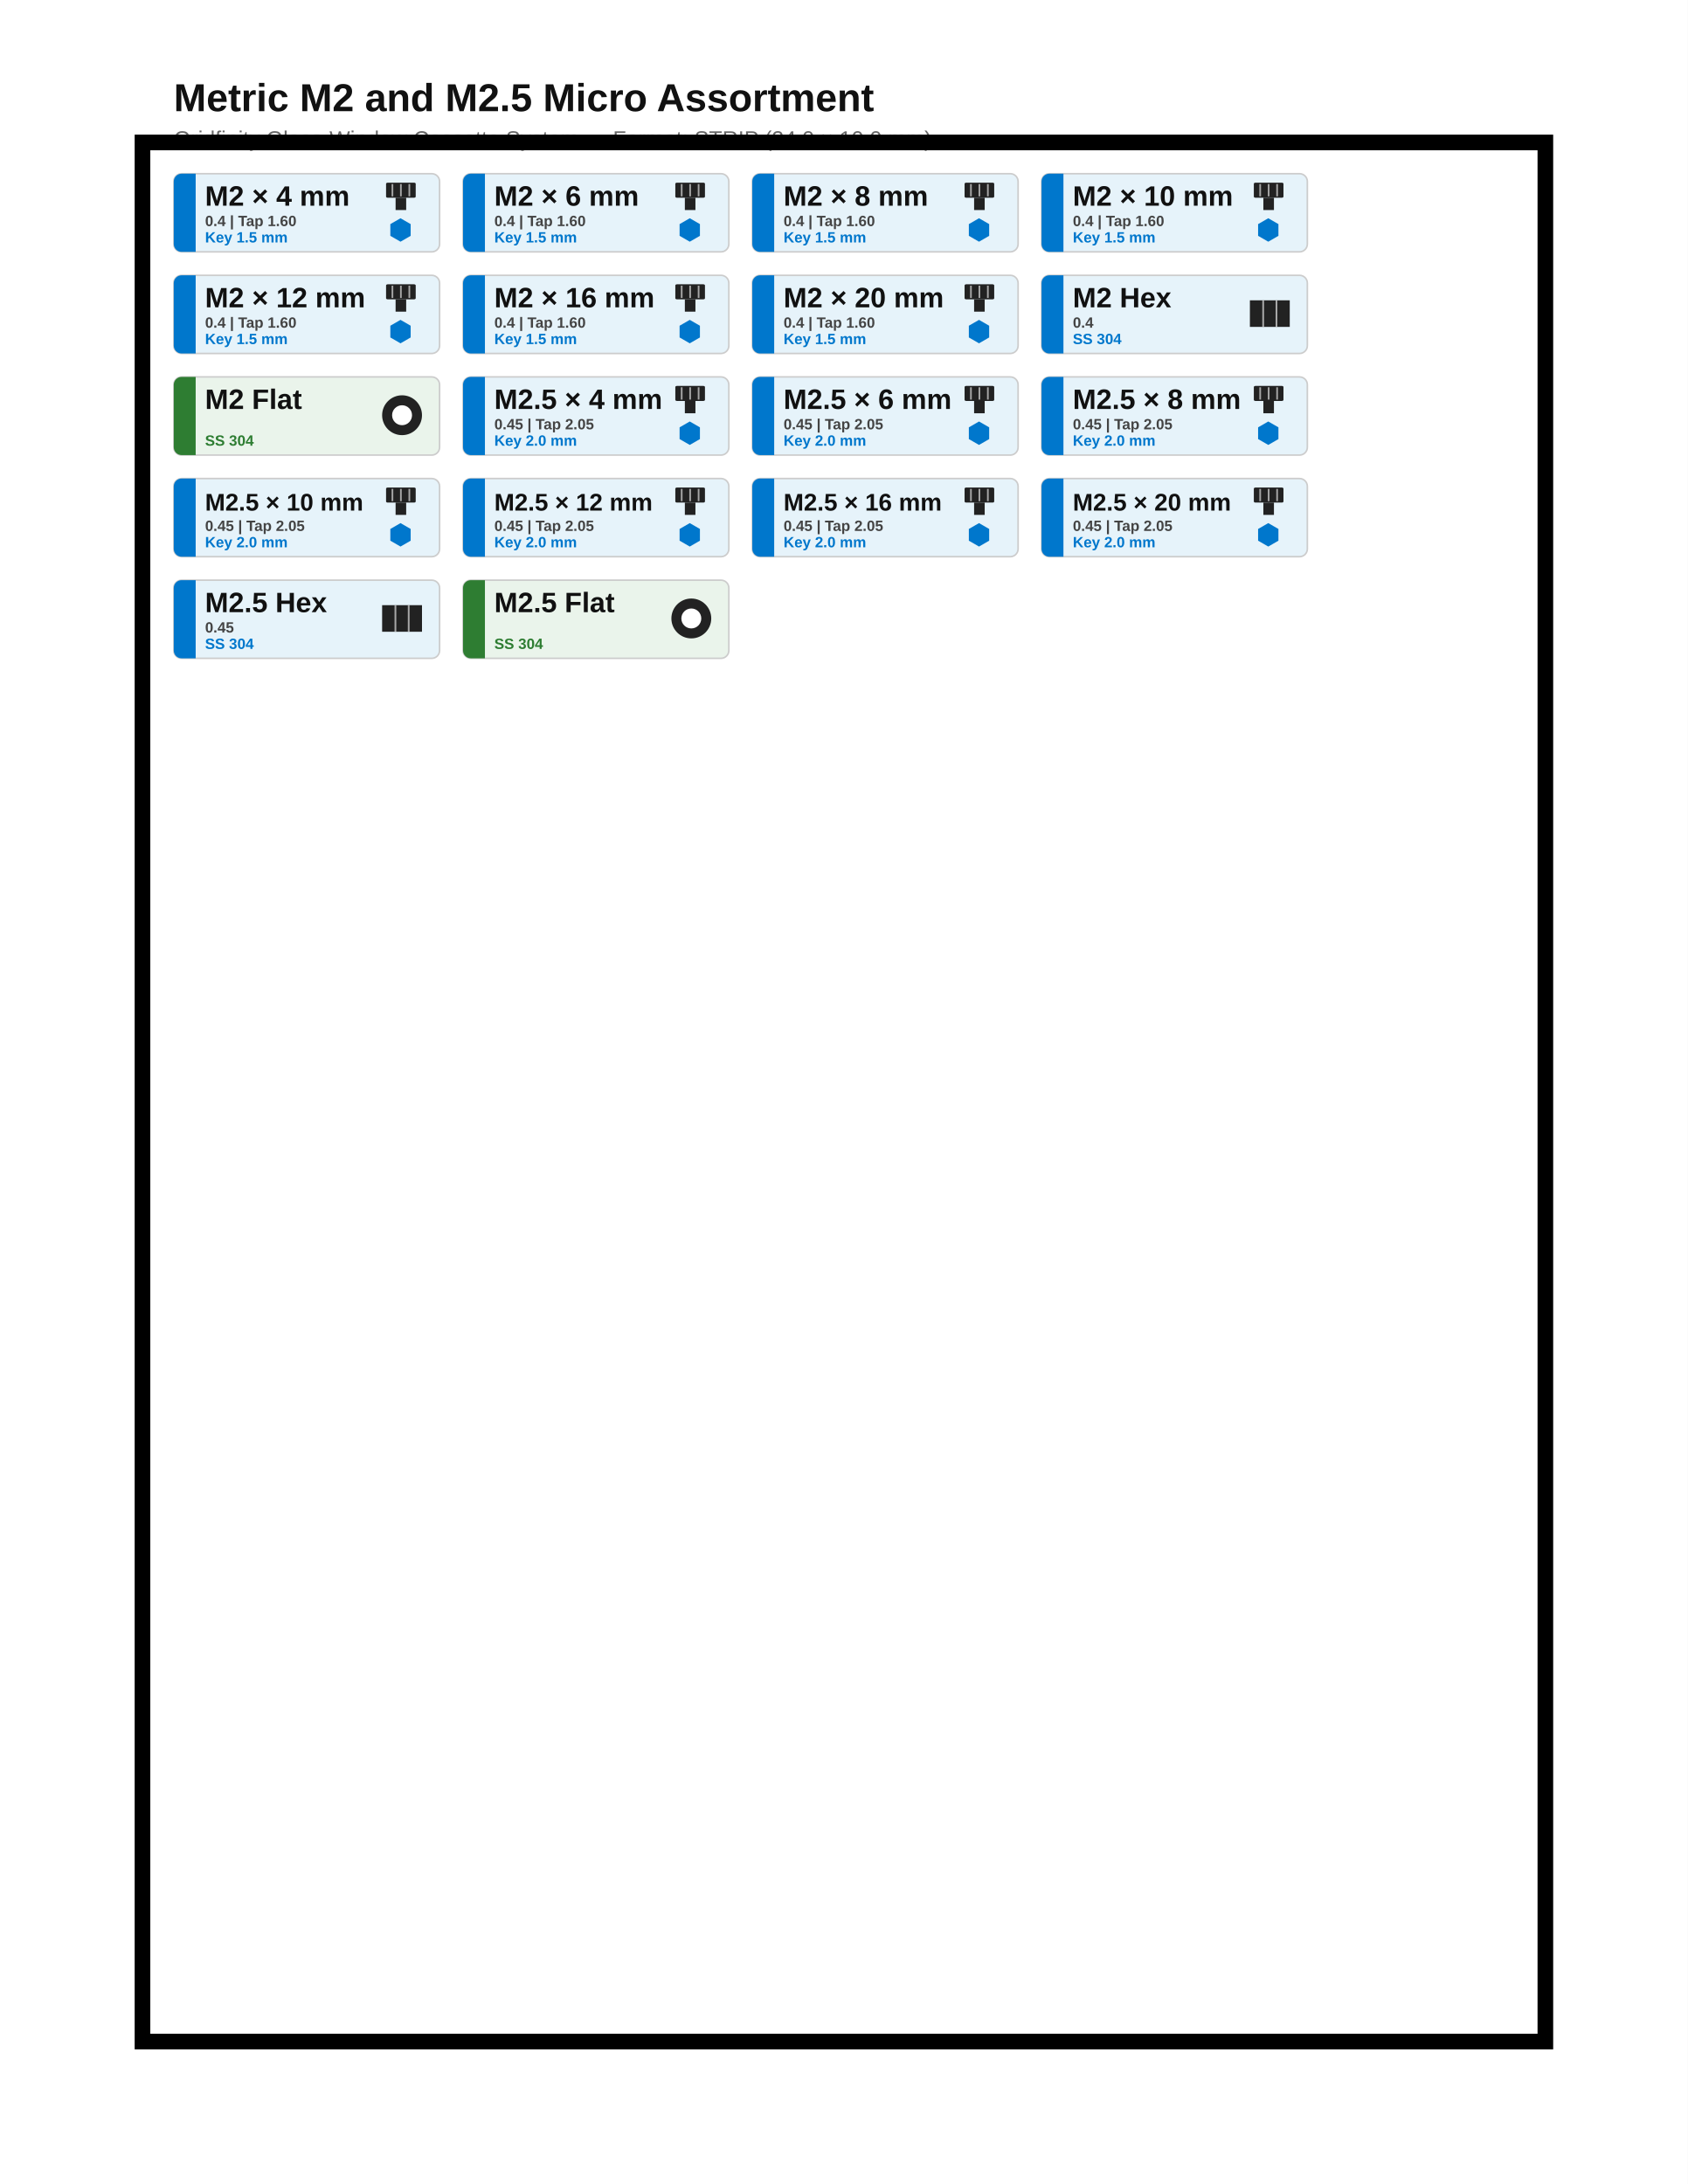
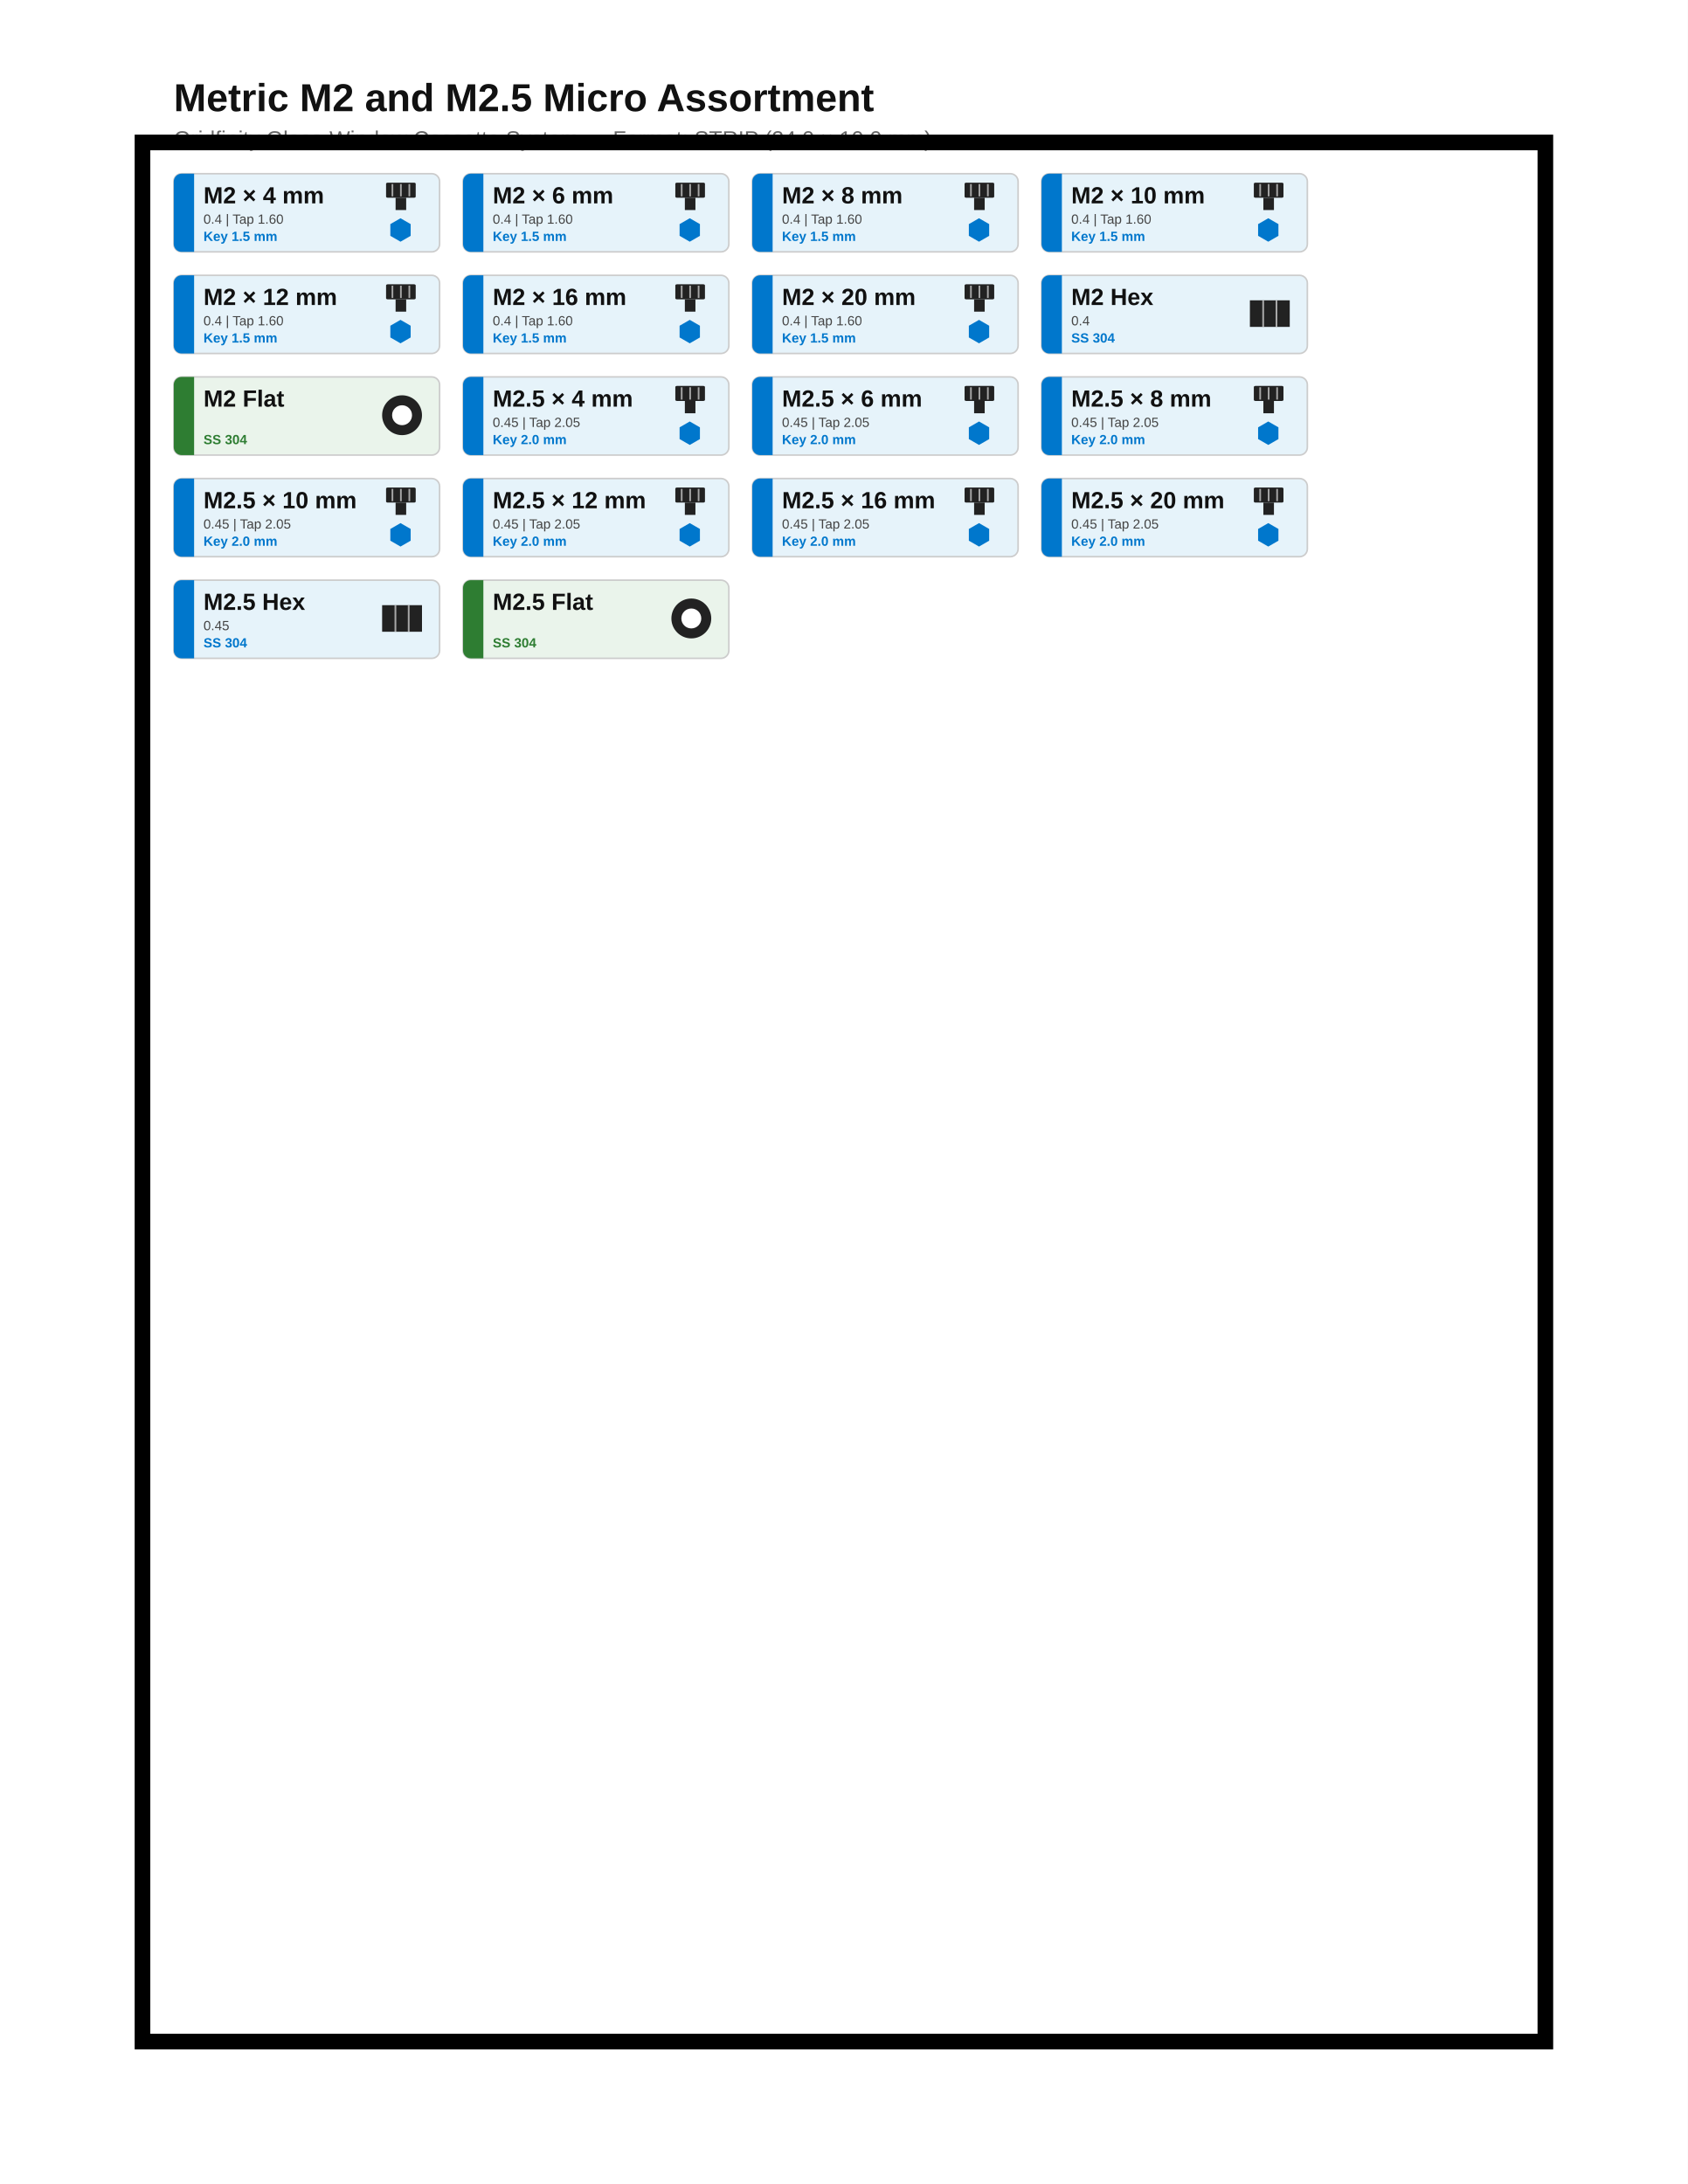
<svg xmlns="http://www.w3.org/2000/svg" viewBox="0 0 215.90 279.40" width="215.90mm" height="279.40mm">
  <rect width="215.9" height="279.4" fill="#FFFFFF" />
-   <text x="22.225" y="14.225" font-family="Arial, sans-serif" font-size="5.0" font-weight="900" fill="#111111">Metric M2 and M2.5 Micro Assortment</text>
+   <text x="22.225" y="14.225" font-family="Arial, sans-serif" font-size="5.0" font-weight="bold" fill="#111111">Metric M2 and M2.5 Micro Assortment</text>
  <text x="22.225" y="18.725" font-family="Arial, sans-serif" font-size="2.8" fill="#666666">Gridfinity Glass-Window Cassette System — Format: STRIP (34.0 × 10.0 mm)</text>
  <rect x="18.225" y="18.225" width="179.45" height="242.95" fill="none" stroke="#000000" stroke-width="2.0" />
  <g id="label_M2_4 mm" transform="translate(22.23,22.22)">
    <rect x="0" y="0" width="34.0" height="10.0" rx="1.0" fill="#E6F3FA" stroke="#CCCCCC" stroke-width="0.2" />
-     <path d="M 0,1.0 A 1.0,1.0 0 0,1 1.0,0 L 2.8,0 L 2.8,10.0 L 1.0,10.0 A 1.0,1.0 0 0,1 0,9.0 Z" fill="#0077CC" />
-     <text x="4.0" y="4.1" font-family="Arial, Helvetica, sans-serif" font-weight="900" font-size="3.6" fill="#111111" textLength="20.80" lengthAdjust="spacingAndGlyphs">M2 × 4 mm</text>
-     <text x="4.0" y="6.7" font-family="Arial, Helvetica, sans-serif" font-weight="600" font-size="1.9" fill="#444444" textLength="20.80" lengthAdjust="spacingAndGlyphs">0.4 | Tap 1.60</text>
-     <text x="4.0" y="8.8" font-family="Arial, Helvetica, sans-serif" font-weight="700" font-size="1.9" fill="#0077CC" textLength="20.80" lengthAdjust="spacingAndGlyphs">Key 1.5 mm</text>
+     <path d="M 0,1.0 A 1.0,1.0 0 0,1 1.0,0 L 2.6,0 L 2.6,10.0 L 1.0,10.0 A 1.0,1.0 0 0,1 0,9.0 Z" fill="#0077CC" />
+     <text x="3.8" y="3.8" font-family="Arial, Helvetica, sans-serif" font-weight="bold" font-size="3.0" fill="#111111">M2 × 4 mm</text>
+     <text x="3.8" y="6.4" font-family="Arial, Helvetica, sans-serif" font-weight="normal" font-size="1.7" fill="#444444">0.4 | Tap 1.60</text>
+     <text x="3.8" y="8.6" font-family="Arial, Helvetica, sans-serif" font-weight="bold" font-size="1.7" fill="#0077CC">Key 1.5 mm</text>
    <g transform="translate(25.80,0.80) scale(0.2708,0.175)" fill="#222222">
      <rect x="5" y="2" width="14" height="11" rx="0.8" />
      <rect x="9.5" y="13" width="5" height="9" />
      <line x1="8" y1="3" x2="8" y2="12" stroke="#FFFFFF" stroke-width="0.8" opacity="0.6" />
      <line x1="12" y1="3" x2="12" y2="12" stroke="#FFFFFF" stroke-width="0.8" opacity="0.6" />
      <line x1="16" y1="3" x2="16" y2="12" stroke="#FFFFFF" stroke-width="0.8" opacity="0.6" />
    </g>
    <g transform="translate(27.00,5.20) scale(0.1667,0.1667)" fill="#0077CC">
      <polygon points="12,3 19.8,7.5 19.8,16.5 12,21 4.2,16.5 4.2,7.5" />
    </g>
  </g>
  <g id="label_M2_6 mm" transform="translate(59.23,22.22)">
    <rect x="0" y="0" width="34.0" height="10.0" rx="1.0" fill="#E6F3FA" stroke="#CCCCCC" stroke-width="0.2" />
-     <path d="M 0,1.0 A 1.0,1.0 0 0,1 1.0,0 L 2.8,0 L 2.8,10.0 L 1.0,10.0 A 1.0,1.0 0 0,1 0,9.0 Z" fill="#0077CC" />
-     <text x="4.0" y="4.1" font-family="Arial, Helvetica, sans-serif" font-weight="900" font-size="3.6" fill="#111111" textLength="20.80" lengthAdjust="spacingAndGlyphs">M2 × 6 mm</text>
-     <text x="4.0" y="6.7" font-family="Arial, Helvetica, sans-serif" font-weight="600" font-size="1.9" fill="#444444" textLength="20.80" lengthAdjust="spacingAndGlyphs">0.4 | Tap 1.60</text>
-     <text x="4.0" y="8.8" font-family="Arial, Helvetica, sans-serif" font-weight="700" font-size="1.9" fill="#0077CC" textLength="20.80" lengthAdjust="spacingAndGlyphs">Key 1.5 mm</text>
+     <path d="M 0,1.0 A 1.0,1.0 0 0,1 1.0,0 L 2.6,0 L 2.6,10.0 L 1.0,10.0 A 1.0,1.0 0 0,1 0,9.0 Z" fill="#0077CC" />
+     <text x="3.8" y="3.8" font-family="Arial, Helvetica, sans-serif" font-weight="bold" font-size="3.0" fill="#111111">M2 × 6 mm</text>
+     <text x="3.8" y="6.4" font-family="Arial, Helvetica, sans-serif" font-weight="normal" font-size="1.7" fill="#444444">0.4 | Tap 1.60</text>
+     <text x="3.8" y="8.6" font-family="Arial, Helvetica, sans-serif" font-weight="bold" font-size="1.7" fill="#0077CC">Key 1.5 mm</text>
    <g transform="translate(25.80,0.80) scale(0.2708,0.175)" fill="#222222">
      <rect x="5" y="2" width="14" height="11" rx="0.8" />
      <rect x="9.5" y="13" width="5" height="9" />
      <line x1="8" y1="3" x2="8" y2="12" stroke="#FFFFFF" stroke-width="0.8" opacity="0.6" />
      <line x1="12" y1="3" x2="12" y2="12" stroke="#FFFFFF" stroke-width="0.8" opacity="0.6" />
      <line x1="16" y1="3" x2="16" y2="12" stroke="#FFFFFF" stroke-width="0.8" opacity="0.6" />
    </g>
    <g transform="translate(27.00,5.20) scale(0.1667,0.1667)" fill="#0077CC">
      <polygon points="12,3 19.8,7.5 19.8,16.5 12,21 4.2,16.5 4.2,7.5" />
    </g>
  </g>
  <g id="label_M2_8 mm" transform="translate(96.23,22.22)">
    <rect x="0" y="0" width="34.0" height="10.0" rx="1.0" fill="#E6F3FA" stroke="#CCCCCC" stroke-width="0.2" />
-     <path d="M 0,1.0 A 1.0,1.0 0 0,1 1.0,0 L 2.8,0 L 2.8,10.0 L 1.0,10.0 A 1.0,1.0 0 0,1 0,9.0 Z" fill="#0077CC" />
-     <text x="4.0" y="4.1" font-family="Arial, Helvetica, sans-serif" font-weight="900" font-size="3.6" fill="#111111" textLength="20.80" lengthAdjust="spacingAndGlyphs">M2 × 8 mm</text>
-     <text x="4.0" y="6.7" font-family="Arial, Helvetica, sans-serif" font-weight="600" font-size="1.9" fill="#444444" textLength="20.80" lengthAdjust="spacingAndGlyphs">0.4 | Tap 1.60</text>
-     <text x="4.0" y="8.8" font-family="Arial, Helvetica, sans-serif" font-weight="700" font-size="1.9" fill="#0077CC" textLength="20.80" lengthAdjust="spacingAndGlyphs">Key 1.5 mm</text>
+     <path d="M 0,1.0 A 1.0,1.0 0 0,1 1.0,0 L 2.6,0 L 2.6,10.0 L 1.0,10.0 A 1.0,1.0 0 0,1 0,9.0 Z" fill="#0077CC" />
+     <text x="3.8" y="3.8" font-family="Arial, Helvetica, sans-serif" font-weight="bold" font-size="3.0" fill="#111111">M2 × 8 mm</text>
+     <text x="3.8" y="6.4" font-family="Arial, Helvetica, sans-serif" font-weight="normal" font-size="1.7" fill="#444444">0.4 | Tap 1.60</text>
+     <text x="3.8" y="8.6" font-family="Arial, Helvetica, sans-serif" font-weight="bold" font-size="1.7" fill="#0077CC">Key 1.5 mm</text>
    <g transform="translate(25.80,0.80) scale(0.2708,0.175)" fill="#222222">
      <rect x="5" y="2" width="14" height="11" rx="0.8" />
      <rect x="9.5" y="13" width="5" height="9" />
      <line x1="8" y1="3" x2="8" y2="12" stroke="#FFFFFF" stroke-width="0.8" opacity="0.6" />
      <line x1="12" y1="3" x2="12" y2="12" stroke="#FFFFFF" stroke-width="0.8" opacity="0.6" />
      <line x1="16" y1="3" x2="16" y2="12" stroke="#FFFFFF" stroke-width="0.8" opacity="0.6" />
    </g>
    <g transform="translate(27.00,5.20) scale(0.1667,0.1667)" fill="#0077CC">
      <polygon points="12,3 19.8,7.5 19.8,16.5 12,21 4.2,16.5 4.2,7.5" />
    </g>
  </g>
  <g id="label_M2_10 mm" transform="translate(133.23,22.22)">
    <rect x="0" y="0" width="34.0" height="10.0" rx="1.0" fill="#E6F3FA" stroke="#CCCCCC" stroke-width="0.2" />
-     <path d="M 0,1.0 A 1.0,1.0 0 0,1 1.0,0 L 2.8,0 L 2.8,10.0 L 1.0,10.0 A 1.0,1.0 0 0,1 0,9.0 Z" fill="#0077CC" />
-     <text x="4.0" y="4.1" font-family="Arial, Helvetica, sans-serif" font-weight="900" font-size="3.6" fill="#111111" textLength="20.80" lengthAdjust="spacingAndGlyphs">M2 × 10 mm</text>
-     <text x="4.0" y="6.7" font-family="Arial, Helvetica, sans-serif" font-weight="600" font-size="1.9" fill="#444444" textLength="20.80" lengthAdjust="spacingAndGlyphs">0.4 | Tap 1.60</text>
-     <text x="4.0" y="8.8" font-family="Arial, Helvetica, sans-serif" font-weight="700" font-size="1.9" fill="#0077CC" textLength="20.80" lengthAdjust="spacingAndGlyphs">Key 1.5 mm</text>
+     <path d="M 0,1.0 A 1.0,1.0 0 0,1 1.0,0 L 2.6,0 L 2.6,10.0 L 1.0,10.0 A 1.0,1.0 0 0,1 0,9.0 Z" fill="#0077CC" />
+     <text x="3.8" y="3.8" font-family="Arial, Helvetica, sans-serif" font-weight="bold" font-size="3.0" fill="#111111">M2 × 10 mm</text>
+     <text x="3.8" y="6.4" font-family="Arial, Helvetica, sans-serif" font-weight="normal" font-size="1.7" fill="#444444">0.4 | Tap 1.60</text>
+     <text x="3.8" y="8.6" font-family="Arial, Helvetica, sans-serif" font-weight="bold" font-size="1.7" fill="#0077CC">Key 1.5 mm</text>
    <g transform="translate(25.80,0.80) scale(0.2708,0.175)" fill="#222222">
      <rect x="5" y="2" width="14" height="11" rx="0.8" />
      <rect x="9.5" y="13" width="5" height="9" />
      <line x1="8" y1="3" x2="8" y2="12" stroke="#FFFFFF" stroke-width="0.8" opacity="0.6" />
      <line x1="12" y1="3" x2="12" y2="12" stroke="#FFFFFF" stroke-width="0.8" opacity="0.6" />
      <line x1="16" y1="3" x2="16" y2="12" stroke="#FFFFFF" stroke-width="0.8" opacity="0.6" />
    </g>
    <g transform="translate(27.00,5.20) scale(0.1667,0.1667)" fill="#0077CC">
      <polygon points="12,3 19.8,7.5 19.8,16.5 12,21 4.2,16.5 4.2,7.5" />
    </g>
  </g>
  <g id="label_M2_12 mm" transform="translate(22.23,35.22)">
    <rect x="0" y="0" width="34.0" height="10.0" rx="1.0" fill="#E6F3FA" stroke="#CCCCCC" stroke-width="0.2" />
-     <path d="M 0,1.0 A 1.0,1.0 0 0,1 1.0,0 L 2.8,0 L 2.8,10.0 L 1.0,10.0 A 1.0,1.0 0 0,1 0,9.0 Z" fill="#0077CC" />
-     <text x="4.0" y="4.1" font-family="Arial, Helvetica, sans-serif" font-weight="900" font-size="3.6" fill="#111111" textLength="20.80" lengthAdjust="spacingAndGlyphs">M2 × 12 mm</text>
-     <text x="4.0" y="6.7" font-family="Arial, Helvetica, sans-serif" font-weight="600" font-size="1.9" fill="#444444" textLength="20.80" lengthAdjust="spacingAndGlyphs">0.4 | Tap 1.60</text>
-     <text x="4.0" y="8.8" font-family="Arial, Helvetica, sans-serif" font-weight="700" font-size="1.9" fill="#0077CC" textLength="20.80" lengthAdjust="spacingAndGlyphs">Key 1.5 mm</text>
+     <path d="M 0,1.0 A 1.0,1.0 0 0,1 1.0,0 L 2.6,0 L 2.6,10.0 L 1.0,10.0 A 1.0,1.0 0 0,1 0,9.0 Z" fill="#0077CC" />
+     <text x="3.8" y="3.8" font-family="Arial, Helvetica, sans-serif" font-weight="bold" font-size="3.0" fill="#111111">M2 × 12 mm</text>
+     <text x="3.8" y="6.4" font-family="Arial, Helvetica, sans-serif" font-weight="normal" font-size="1.7" fill="#444444">0.4 | Tap 1.60</text>
+     <text x="3.8" y="8.6" font-family="Arial, Helvetica, sans-serif" font-weight="bold" font-size="1.7" fill="#0077CC">Key 1.5 mm</text>
    <g transform="translate(25.80,0.80) scale(0.2708,0.175)" fill="#222222">
      <rect x="5" y="2" width="14" height="11" rx="0.8" />
      <rect x="9.5" y="13" width="5" height="9" />
      <line x1="8" y1="3" x2="8" y2="12" stroke="#FFFFFF" stroke-width="0.8" opacity="0.6" />
      <line x1="12" y1="3" x2="12" y2="12" stroke="#FFFFFF" stroke-width="0.8" opacity="0.6" />
      <line x1="16" y1="3" x2="16" y2="12" stroke="#FFFFFF" stroke-width="0.8" opacity="0.6" />
    </g>
    <g transform="translate(27.00,5.20) scale(0.1667,0.1667)" fill="#0077CC">
      <polygon points="12,3 19.8,7.5 19.8,16.5 12,21 4.2,16.5 4.2,7.5" />
    </g>
  </g>
  <g id="label_M2_16 mm" transform="translate(59.23,35.22)">
    <rect x="0" y="0" width="34.0" height="10.0" rx="1.0" fill="#E6F3FA" stroke="#CCCCCC" stroke-width="0.2" />
-     <path d="M 0,1.0 A 1.0,1.0 0 0,1 1.0,0 L 2.8,0 L 2.8,10.0 L 1.0,10.0 A 1.0,1.0 0 0,1 0,9.0 Z" fill="#0077CC" />
-     <text x="4.0" y="4.1" font-family="Arial, Helvetica, sans-serif" font-weight="900" font-size="3.6" fill="#111111" textLength="20.80" lengthAdjust="spacingAndGlyphs">M2 × 16 mm</text>
-     <text x="4.0" y="6.7" font-family="Arial, Helvetica, sans-serif" font-weight="600" font-size="1.9" fill="#444444" textLength="20.80" lengthAdjust="spacingAndGlyphs">0.4 | Tap 1.60</text>
-     <text x="4.0" y="8.8" font-family="Arial, Helvetica, sans-serif" font-weight="700" font-size="1.9" fill="#0077CC" textLength="20.80" lengthAdjust="spacingAndGlyphs">Key 1.5 mm</text>
+     <path d="M 0,1.0 A 1.0,1.0 0 0,1 1.0,0 L 2.6,0 L 2.6,10.0 L 1.0,10.0 A 1.0,1.0 0 0,1 0,9.0 Z" fill="#0077CC" />
+     <text x="3.8" y="3.8" font-family="Arial, Helvetica, sans-serif" font-weight="bold" font-size="3.0" fill="#111111">M2 × 16 mm</text>
+     <text x="3.8" y="6.4" font-family="Arial, Helvetica, sans-serif" font-weight="normal" font-size="1.7" fill="#444444">0.4 | Tap 1.60</text>
+     <text x="3.8" y="8.6" font-family="Arial, Helvetica, sans-serif" font-weight="bold" font-size="1.7" fill="#0077CC">Key 1.5 mm</text>
    <g transform="translate(25.80,0.80) scale(0.2708,0.175)" fill="#222222">
      <rect x="5" y="2" width="14" height="11" rx="0.8" />
      <rect x="9.5" y="13" width="5" height="9" />
      <line x1="8" y1="3" x2="8" y2="12" stroke="#FFFFFF" stroke-width="0.8" opacity="0.6" />
      <line x1="12" y1="3" x2="12" y2="12" stroke="#FFFFFF" stroke-width="0.8" opacity="0.6" />
      <line x1="16" y1="3" x2="16" y2="12" stroke="#FFFFFF" stroke-width="0.8" opacity="0.6" />
    </g>
    <g transform="translate(27.00,5.20) scale(0.1667,0.1667)" fill="#0077CC">
      <polygon points="12,3 19.8,7.5 19.8,16.5 12,21 4.2,16.5 4.2,7.5" />
    </g>
  </g>
  <g id="label_M2_20 mm" transform="translate(96.23,35.22)">
    <rect x="0" y="0" width="34.0" height="10.0" rx="1.0" fill="#E6F3FA" stroke="#CCCCCC" stroke-width="0.2" />
-     <path d="M 0,1.0 A 1.0,1.0 0 0,1 1.0,0 L 2.8,0 L 2.8,10.0 L 1.0,10.0 A 1.0,1.0 0 0,1 0,9.0 Z" fill="#0077CC" />
-     <text x="4.0" y="4.1" font-family="Arial, Helvetica, sans-serif" font-weight="900" font-size="3.6" fill="#111111" textLength="20.80" lengthAdjust="spacingAndGlyphs">M2 × 20 mm</text>
-     <text x="4.0" y="6.7" font-family="Arial, Helvetica, sans-serif" font-weight="600" font-size="1.9" fill="#444444" textLength="20.80" lengthAdjust="spacingAndGlyphs">0.4 | Tap 1.60</text>
-     <text x="4.0" y="8.8" font-family="Arial, Helvetica, sans-serif" font-weight="700" font-size="1.9" fill="#0077CC" textLength="20.80" lengthAdjust="spacingAndGlyphs">Key 1.5 mm</text>
+     <path d="M 0,1.0 A 1.0,1.0 0 0,1 1.0,0 L 2.6,0 L 2.6,10.0 L 1.0,10.0 A 1.0,1.0 0 0,1 0,9.0 Z" fill="#0077CC" />
+     <text x="3.8" y="3.8" font-family="Arial, Helvetica, sans-serif" font-weight="bold" font-size="3.0" fill="#111111">M2 × 20 mm</text>
+     <text x="3.8" y="6.4" font-family="Arial, Helvetica, sans-serif" font-weight="normal" font-size="1.7" fill="#444444">0.4 | Tap 1.60</text>
+     <text x="3.8" y="8.6" font-family="Arial, Helvetica, sans-serif" font-weight="bold" font-size="1.7" fill="#0077CC">Key 1.5 mm</text>
    <g transform="translate(25.80,0.80) scale(0.2708,0.175)" fill="#222222">
      <rect x="5" y="2" width="14" height="11" rx="0.8" />
      <rect x="9.5" y="13" width="5" height="9" />
      <line x1="8" y1="3" x2="8" y2="12" stroke="#FFFFFF" stroke-width="0.8" opacity="0.6" />
      <line x1="12" y1="3" x2="12" y2="12" stroke="#FFFFFF" stroke-width="0.8" opacity="0.6" />
      <line x1="16" y1="3" x2="16" y2="12" stroke="#FFFFFF" stroke-width="0.8" opacity="0.6" />
    </g>
    <g transform="translate(27.00,5.20) scale(0.1667,0.1667)" fill="#0077CC">
      <polygon points="12,3 19.8,7.5 19.8,16.5 12,21 4.2,16.5 4.2,7.5" />
    </g>
  </g>
  <g id="label_M2_Hex Nut" transform="translate(133.23,35.22)">
    <rect x="0" y="0" width="34.0" height="10.0" rx="1.0" fill="#E6F3FA" stroke="#CCCCCC" stroke-width="0.2" />
-     <path d="M 0,1.0 A 1.0,1.0 0 0,1 1.0,0 L 2.8,0 L 2.8,10.0 L 1.0,10.0 A 1.0,1.0 0 0,1 0,9.0 Z" fill="#0077CC" />
-     <text x="4.0" y="4.1" font-family="Arial, Helvetica, sans-serif" font-weight="900" font-size="3.6" fill="#111111" textLength="20.80" lengthAdjust="spacingAndGlyphs">M2 Hex</text>
-     <text x="4.0" y="6.7" font-family="Arial, Helvetica, sans-serif" font-weight="600" font-size="1.9" fill="#444444" textLength="20.80" lengthAdjust="spacingAndGlyphs">0.4</text>
-     <text x="4.0" y="8.8" font-family="Arial, Helvetica, sans-serif" font-weight="700" font-size="1.9" fill="#0077CC" textLength="20.80" lengthAdjust="spacingAndGlyphs">SS 304</text>
+     <path d="M 0,1.0 A 1.0,1.0 0 0,1 1.0,0 L 2.6,0 L 2.6,10.0 L 1.0,10.0 A 1.0,1.0 0 0,1 0,9.0 Z" fill="#0077CC" />
+     <text x="3.8" y="3.8" font-family="Arial, Helvetica, sans-serif" font-weight="bold" font-size="3.0" fill="#111111">M2 Hex</text>
+     <text x="3.8" y="6.4" font-family="Arial, Helvetica, sans-serif" font-weight="normal" font-size="1.7" fill="#444444">0.4</text>
+     <text x="3.8" y="8.6" font-family="Arial, Helvetica, sans-serif" font-weight="bold" font-size="1.7" fill="#0077CC">SS 304</text>
    <g transform="translate(25.80,1.50) scale(0.2833,0.2833)" fill="#222222">
      <polygon points="3,6 21,6 21,18 3,18" />
      <line x1="9" y1="6" x2="9" y2="18" stroke="#FFFFFF" stroke-width="0.8" opacity="0.6" />
      <line x1="15" y1="6" x2="15" y2="18" stroke="#FFFFFF" stroke-width="0.8" opacity="0.6" />
    </g>
  </g>
  <g id="label_M2_Flat Washer" transform="translate(22.23,48.22)">
    <rect x="0" y="0" width="34.0" height="10.0" rx="1.0" fill="#EAF4EB" stroke="#CCCCCC" stroke-width="0.2" />
-     <path d="M 0,1.0 A 1.0,1.0 0 0,1 1.0,0 L 2.8,0 L 2.8,10.0 L 1.0,10.0 A 1.0,1.0 0 0,1 0,9.0 Z" fill="#2E7D32" />
-     <text x="4.0" y="4.1" font-family="Arial, Helvetica, sans-serif" font-weight="900" font-size="3.6" fill="#111111" textLength="20.80" lengthAdjust="spacingAndGlyphs">M2 Flat</text>
-     <text x="4.0" y="6.7" font-family="Arial, Helvetica, sans-serif" font-weight="600" font-size="1.9" fill="#444444" textLength="20.80" lengthAdjust="spacingAndGlyphs" />
-     <text x="4.0" y="8.8" font-family="Arial, Helvetica, sans-serif" font-weight="700" font-size="1.9" fill="#2E7D32" textLength="20.80" lengthAdjust="spacingAndGlyphs">SS 304</text>
+     <path d="M 0,1.0 A 1.0,1.0 0 0,1 1.0,0 L 2.6,0 L 2.6,10.0 L 1.0,10.0 A 1.0,1.0 0 0,1 0,9.0 Z" fill="#2E7D32" />
+     <text x="3.8" y="3.8" font-family="Arial, Helvetica, sans-serif" font-weight="bold" font-size="3.0" fill="#111111">M2 Flat</text>
+     <text x="3.8" y="6.4" font-family="Arial, Helvetica, sans-serif" font-weight="normal" font-size="1.7" fill="#444444" />
+     <text x="3.8" y="8.6" font-family="Arial, Helvetica, sans-serif" font-weight="bold" font-size="1.7" fill="#2E7D32">SS 304</text>
    <g transform="translate(25.80,1.50) scale(0.2833,0.2833)" fill="#222222">
      <circle cx="12" cy="12" r="9" />
      <circle cx="12" cy="12" r="4.5" fill="#FFFFFF" />
    </g>
  </g>
  <g id="label_M2.5_4 mm" transform="translate(59.23,48.22)">
    <rect x="0" y="0" width="34.0" height="10.0" rx="1.0" fill="#E6F3FA" stroke="#CCCCCC" stroke-width="0.2" />
-     <path d="M 0,1.0 A 1.0,1.0 0 0,1 1.0,0 L 2.8,0 L 2.8,10.0 L 1.0,10.0 A 1.0,1.0 0 0,1 0,9.0 Z" fill="#0077CC" />
-     <text x="4.0" y="4.1" font-family="Arial, Helvetica, sans-serif" font-weight="900" font-size="3.6" fill="#111111" textLength="20.80" lengthAdjust="spacingAndGlyphs">M2.5 × 4 mm</text>
-     <text x="4.0" y="6.7" font-family="Arial, Helvetica, sans-serif" font-weight="600" font-size="1.9" fill="#444444" textLength="20.80" lengthAdjust="spacingAndGlyphs">0.45 | Tap 2.05</text>
-     <text x="4.0" y="8.8" font-family="Arial, Helvetica, sans-serif" font-weight="700" font-size="1.9" fill="#0077CC" textLength="20.80" lengthAdjust="spacingAndGlyphs">Key 2.0 mm</text>
+     <path d="M 0,1.0 A 1.0,1.0 0 0,1 1.0,0 L 2.6,0 L 2.6,10.0 L 1.0,10.0 A 1.0,1.0 0 0,1 0,9.0 Z" fill="#0077CC" />
+     <text x="3.8" y="3.8" font-family="Arial, Helvetica, sans-serif" font-weight="bold" font-size="3.0" fill="#111111">M2.5 × 4 mm</text>
+     <text x="3.8" y="6.4" font-family="Arial, Helvetica, sans-serif" font-weight="normal" font-size="1.7" fill="#444444">0.45 | Tap 2.05</text>
+     <text x="3.8" y="8.6" font-family="Arial, Helvetica, sans-serif" font-weight="bold" font-size="1.7" fill="#0077CC">Key 2.0 mm</text>
    <g transform="translate(25.80,0.80) scale(0.2708,0.175)" fill="#222222">
      <rect x="5" y="2" width="14" height="11" rx="0.8" />
      <rect x="9.5" y="13" width="5" height="9" />
      <line x1="8" y1="3" x2="8" y2="12" stroke="#FFFFFF" stroke-width="0.8" opacity="0.6" />
      <line x1="12" y1="3" x2="12" y2="12" stroke="#FFFFFF" stroke-width="0.8" opacity="0.6" />
      <line x1="16" y1="3" x2="16" y2="12" stroke="#FFFFFF" stroke-width="0.8" opacity="0.6" />
    </g>
    <g transform="translate(27.00,5.20) scale(0.1667,0.1667)" fill="#0077CC">
      <polygon points="12,3 19.8,7.5 19.8,16.5 12,21 4.2,16.5 4.2,7.5" />
    </g>
  </g>
  <g id="label_M2.5_6 mm" transform="translate(96.23,48.22)">
    <rect x="0" y="0" width="34.0" height="10.0" rx="1.0" fill="#E6F3FA" stroke="#CCCCCC" stroke-width="0.2" />
-     <path d="M 0,1.0 A 1.0,1.0 0 0,1 1.0,0 L 2.8,0 L 2.8,10.0 L 1.0,10.0 A 1.0,1.0 0 0,1 0,9.0 Z" fill="#0077CC" />
-     <text x="4.0" y="4.1" font-family="Arial, Helvetica, sans-serif" font-weight="900" font-size="3.6" fill="#111111" textLength="20.80" lengthAdjust="spacingAndGlyphs">M2.5 × 6 mm</text>
-     <text x="4.0" y="6.7" font-family="Arial, Helvetica, sans-serif" font-weight="600" font-size="1.9" fill="#444444" textLength="20.80" lengthAdjust="spacingAndGlyphs">0.45 | Tap 2.05</text>
-     <text x="4.0" y="8.8" font-family="Arial, Helvetica, sans-serif" font-weight="700" font-size="1.9" fill="#0077CC" textLength="20.80" lengthAdjust="spacingAndGlyphs">Key 2.0 mm</text>
+     <path d="M 0,1.0 A 1.0,1.0 0 0,1 1.0,0 L 2.6,0 L 2.6,10.0 L 1.0,10.0 A 1.0,1.0 0 0,1 0,9.0 Z" fill="#0077CC" />
+     <text x="3.8" y="3.8" font-family="Arial, Helvetica, sans-serif" font-weight="bold" font-size="3.0" fill="#111111">M2.5 × 6 mm</text>
+     <text x="3.8" y="6.4" font-family="Arial, Helvetica, sans-serif" font-weight="normal" font-size="1.7" fill="#444444">0.45 | Tap 2.05</text>
+     <text x="3.8" y="8.6" font-family="Arial, Helvetica, sans-serif" font-weight="bold" font-size="1.7" fill="#0077CC">Key 2.0 mm</text>
    <g transform="translate(25.80,0.80) scale(0.2708,0.175)" fill="#222222">
      <rect x="5" y="2" width="14" height="11" rx="0.8" />
      <rect x="9.5" y="13" width="5" height="9" />
      <line x1="8" y1="3" x2="8" y2="12" stroke="#FFFFFF" stroke-width="0.8" opacity="0.6" />
      <line x1="12" y1="3" x2="12" y2="12" stroke="#FFFFFF" stroke-width="0.8" opacity="0.6" />
      <line x1="16" y1="3" x2="16" y2="12" stroke="#FFFFFF" stroke-width="0.8" opacity="0.6" />
    </g>
    <g transform="translate(27.00,5.20) scale(0.1667,0.1667)" fill="#0077CC">
      <polygon points="12,3 19.8,7.5 19.8,16.5 12,21 4.2,16.5 4.2,7.5" />
    </g>
  </g>
  <g id="label_M2.5_8 mm" transform="translate(133.23,48.22)">
    <rect x="0" y="0" width="34.0" height="10.0" rx="1.0" fill="#E6F3FA" stroke="#CCCCCC" stroke-width="0.2" />
-     <path d="M 0,1.0 A 1.0,1.0 0 0,1 1.0,0 L 2.8,0 L 2.8,10.0 L 1.0,10.0 A 1.0,1.0 0 0,1 0,9.0 Z" fill="#0077CC" />
-     <text x="4.0" y="4.1" font-family="Arial, Helvetica, sans-serif" font-weight="900" font-size="3.6" fill="#111111" textLength="20.80" lengthAdjust="spacingAndGlyphs">M2.5 × 8 mm</text>
-     <text x="4.0" y="6.7" font-family="Arial, Helvetica, sans-serif" font-weight="600" font-size="1.9" fill="#444444" textLength="20.80" lengthAdjust="spacingAndGlyphs">0.45 | Tap 2.05</text>
-     <text x="4.0" y="8.8" font-family="Arial, Helvetica, sans-serif" font-weight="700" font-size="1.9" fill="#0077CC" textLength="20.80" lengthAdjust="spacingAndGlyphs">Key 2.0 mm</text>
+     <path d="M 0,1.0 A 1.0,1.0 0 0,1 1.0,0 L 2.6,0 L 2.6,10.0 L 1.0,10.0 A 1.0,1.0 0 0,1 0,9.0 Z" fill="#0077CC" />
+     <text x="3.8" y="3.8" font-family="Arial, Helvetica, sans-serif" font-weight="bold" font-size="3.0" fill="#111111">M2.5 × 8 mm</text>
+     <text x="3.8" y="6.4" font-family="Arial, Helvetica, sans-serif" font-weight="normal" font-size="1.7" fill="#444444">0.45 | Tap 2.05</text>
+     <text x="3.8" y="8.6" font-family="Arial, Helvetica, sans-serif" font-weight="bold" font-size="1.7" fill="#0077CC">Key 2.0 mm</text>
    <g transform="translate(25.80,0.80) scale(0.2708,0.175)" fill="#222222">
      <rect x="5" y="2" width="14" height="11" rx="0.8" />
      <rect x="9.5" y="13" width="5" height="9" />
      <line x1="8" y1="3" x2="8" y2="12" stroke="#FFFFFF" stroke-width="0.8" opacity="0.6" />
      <line x1="12" y1="3" x2="12" y2="12" stroke="#FFFFFF" stroke-width="0.8" opacity="0.6" />
      <line x1="16" y1="3" x2="16" y2="12" stroke="#FFFFFF" stroke-width="0.8" opacity="0.6" />
    </g>
    <g transform="translate(27.00,5.20) scale(0.1667,0.1667)" fill="#0077CC">
      <polygon points="12,3 19.8,7.5 19.8,16.5 12,21 4.2,16.5 4.2,7.5" />
    </g>
  </g>
  <g id="label_M2.5_10 mm" transform="translate(22.23,61.22)">
    <rect x="0" y="0" width="34.0" height="10.0" rx="1.0" fill="#E6F3FA" stroke="#CCCCCC" stroke-width="0.2" />
-     <path d="M 0,1.0 A 1.0,1.0 0 0,1 1.0,0 L 2.8,0 L 2.8,10.0 L 1.0,10.0 A 1.0,1.0 0 0,1 0,9.0 Z" fill="#0077CC" />
-     <text x="4.0" y="4.1" font-family="Arial, Helvetica, sans-serif" font-weight="900" font-size="3.1" fill="#111111" textLength="20.80" lengthAdjust="spacingAndGlyphs">M2.5 × 10 mm</text>
-     <text x="4.0" y="6.7" font-family="Arial, Helvetica, sans-serif" font-weight="600" font-size="1.9" fill="#444444" textLength="20.80" lengthAdjust="spacingAndGlyphs">0.45 | Tap 2.05</text>
-     <text x="4.0" y="8.8" font-family="Arial, Helvetica, sans-serif" font-weight="700" font-size="1.9" fill="#0077CC" textLength="20.80" lengthAdjust="spacingAndGlyphs">Key 2.0 mm</text>
+     <path d="M 0,1.0 A 1.0,1.0 0 0,1 1.0,0 L 2.6,0 L 2.6,10.0 L 1.0,10.0 A 1.0,1.0 0 0,1 0,9.0 Z" fill="#0077CC" />
+     <text x="3.8" y="3.8" font-family="Arial, Helvetica, sans-serif" font-weight="bold" font-size="3.0" fill="#111111">M2.5 × 10 mm</text>
+     <text x="3.8" y="6.4" font-family="Arial, Helvetica, sans-serif" font-weight="normal" font-size="1.7" fill="#444444">0.45 | Tap 2.05</text>
+     <text x="3.8" y="8.6" font-family="Arial, Helvetica, sans-serif" font-weight="bold" font-size="1.7" fill="#0077CC">Key 2.0 mm</text>
    <g transform="translate(25.80,0.80) scale(0.2708,0.175)" fill="#222222">
      <rect x="5" y="2" width="14" height="11" rx="0.8" />
      <rect x="9.5" y="13" width="5" height="9" />
      <line x1="8" y1="3" x2="8" y2="12" stroke="#FFFFFF" stroke-width="0.8" opacity="0.6" />
      <line x1="12" y1="3" x2="12" y2="12" stroke="#FFFFFF" stroke-width="0.8" opacity="0.6" />
      <line x1="16" y1="3" x2="16" y2="12" stroke="#FFFFFF" stroke-width="0.8" opacity="0.6" />
    </g>
    <g transform="translate(27.00,5.20) scale(0.1667,0.1667)" fill="#0077CC">
      <polygon points="12,3 19.8,7.5 19.8,16.5 12,21 4.2,16.5 4.2,7.5" />
    </g>
  </g>
  <g id="label_M2.5_12 mm" transform="translate(59.23,61.22)">
    <rect x="0" y="0" width="34.0" height="10.0" rx="1.0" fill="#E6F3FA" stroke="#CCCCCC" stroke-width="0.2" />
-     <path d="M 0,1.0 A 1.0,1.0 0 0,1 1.0,0 L 2.8,0 L 2.8,10.0 L 1.0,10.0 A 1.0,1.0 0 0,1 0,9.0 Z" fill="#0077CC" />
-     <text x="4.0" y="4.1" font-family="Arial, Helvetica, sans-serif" font-weight="900" font-size="3.1" fill="#111111" textLength="20.80" lengthAdjust="spacingAndGlyphs">M2.5 × 12 mm</text>
-     <text x="4.0" y="6.7" font-family="Arial, Helvetica, sans-serif" font-weight="600" font-size="1.9" fill="#444444" textLength="20.80" lengthAdjust="spacingAndGlyphs">0.45 | Tap 2.05</text>
-     <text x="4.0" y="8.8" font-family="Arial, Helvetica, sans-serif" font-weight="700" font-size="1.9" fill="#0077CC" textLength="20.80" lengthAdjust="spacingAndGlyphs">Key 2.0 mm</text>
+     <path d="M 0,1.0 A 1.0,1.0 0 0,1 1.0,0 L 2.6,0 L 2.6,10.0 L 1.0,10.0 A 1.0,1.0 0 0,1 0,9.0 Z" fill="#0077CC" />
+     <text x="3.8" y="3.8" font-family="Arial, Helvetica, sans-serif" font-weight="bold" font-size="3.0" fill="#111111">M2.5 × 12 mm</text>
+     <text x="3.8" y="6.4" font-family="Arial, Helvetica, sans-serif" font-weight="normal" font-size="1.7" fill="#444444">0.45 | Tap 2.05</text>
+     <text x="3.8" y="8.6" font-family="Arial, Helvetica, sans-serif" font-weight="bold" font-size="1.7" fill="#0077CC">Key 2.0 mm</text>
    <g transform="translate(25.80,0.80) scale(0.2708,0.175)" fill="#222222">
      <rect x="5" y="2" width="14" height="11" rx="0.8" />
      <rect x="9.5" y="13" width="5" height="9" />
      <line x1="8" y1="3" x2="8" y2="12" stroke="#FFFFFF" stroke-width="0.8" opacity="0.6" />
      <line x1="12" y1="3" x2="12" y2="12" stroke="#FFFFFF" stroke-width="0.8" opacity="0.6" />
      <line x1="16" y1="3" x2="16" y2="12" stroke="#FFFFFF" stroke-width="0.8" opacity="0.6" />
    </g>
    <g transform="translate(27.00,5.20) scale(0.1667,0.1667)" fill="#0077CC">
      <polygon points="12,3 19.8,7.5 19.8,16.5 12,21 4.2,16.5 4.2,7.5" />
    </g>
  </g>
  <g id="label_M2.5_16 mm" transform="translate(96.23,61.22)">
    <rect x="0" y="0" width="34.0" height="10.0" rx="1.0" fill="#E6F3FA" stroke="#CCCCCC" stroke-width="0.2" />
-     <path d="M 0,1.0 A 1.0,1.0 0 0,1 1.0,0 L 2.8,0 L 2.8,10.0 L 1.0,10.0 A 1.0,1.0 0 0,1 0,9.0 Z" fill="#0077CC" />
-     <text x="4.0" y="4.1" font-family="Arial, Helvetica, sans-serif" font-weight="900" font-size="3.1" fill="#111111" textLength="20.80" lengthAdjust="spacingAndGlyphs">M2.5 × 16 mm</text>
-     <text x="4.0" y="6.7" font-family="Arial, Helvetica, sans-serif" font-weight="600" font-size="1.9" fill="#444444" textLength="20.80" lengthAdjust="spacingAndGlyphs">0.45 | Tap 2.05</text>
-     <text x="4.0" y="8.8" font-family="Arial, Helvetica, sans-serif" font-weight="700" font-size="1.9" fill="#0077CC" textLength="20.80" lengthAdjust="spacingAndGlyphs">Key 2.0 mm</text>
+     <path d="M 0,1.0 A 1.0,1.0 0 0,1 1.0,0 L 2.6,0 L 2.6,10.0 L 1.0,10.0 A 1.0,1.0 0 0,1 0,9.0 Z" fill="#0077CC" />
+     <text x="3.8" y="3.8" font-family="Arial, Helvetica, sans-serif" font-weight="bold" font-size="3.0" fill="#111111">M2.5 × 16 mm</text>
+     <text x="3.8" y="6.4" font-family="Arial, Helvetica, sans-serif" font-weight="normal" font-size="1.7" fill="#444444">0.45 | Tap 2.05</text>
+     <text x="3.8" y="8.6" font-family="Arial, Helvetica, sans-serif" font-weight="bold" font-size="1.7" fill="#0077CC">Key 2.0 mm</text>
    <g transform="translate(25.80,0.80) scale(0.2708,0.175)" fill="#222222">
      <rect x="5" y="2" width="14" height="11" rx="0.8" />
      <rect x="9.5" y="13" width="5" height="9" />
      <line x1="8" y1="3" x2="8" y2="12" stroke="#FFFFFF" stroke-width="0.8" opacity="0.6" />
      <line x1="12" y1="3" x2="12" y2="12" stroke="#FFFFFF" stroke-width="0.8" opacity="0.6" />
      <line x1="16" y1="3" x2="16" y2="12" stroke="#FFFFFF" stroke-width="0.8" opacity="0.6" />
    </g>
    <g transform="translate(27.00,5.20) scale(0.1667,0.1667)" fill="#0077CC">
      <polygon points="12,3 19.8,7.5 19.8,16.5 12,21 4.2,16.5 4.2,7.5" />
    </g>
  </g>
  <g id="label_M2.5_20 mm" transform="translate(133.23,61.22)">
    <rect x="0" y="0" width="34.0" height="10.0" rx="1.0" fill="#E6F3FA" stroke="#CCCCCC" stroke-width="0.2" />
-     <path d="M 0,1.0 A 1.0,1.0 0 0,1 1.0,0 L 2.8,0 L 2.8,10.0 L 1.0,10.0 A 1.0,1.0 0 0,1 0,9.0 Z" fill="#0077CC" />
-     <text x="4.0" y="4.1" font-family="Arial, Helvetica, sans-serif" font-weight="900" font-size="3.1" fill="#111111" textLength="20.80" lengthAdjust="spacingAndGlyphs">M2.5 × 20 mm</text>
-     <text x="4.0" y="6.7" font-family="Arial, Helvetica, sans-serif" font-weight="600" font-size="1.9" fill="#444444" textLength="20.80" lengthAdjust="spacingAndGlyphs">0.45 | Tap 2.05</text>
-     <text x="4.0" y="8.8" font-family="Arial, Helvetica, sans-serif" font-weight="700" font-size="1.9" fill="#0077CC" textLength="20.80" lengthAdjust="spacingAndGlyphs">Key 2.0 mm</text>
+     <path d="M 0,1.0 A 1.0,1.0 0 0,1 1.0,0 L 2.6,0 L 2.6,10.0 L 1.0,10.0 A 1.0,1.0 0 0,1 0,9.0 Z" fill="#0077CC" />
+     <text x="3.8" y="3.8" font-family="Arial, Helvetica, sans-serif" font-weight="bold" font-size="3.0" fill="#111111">M2.5 × 20 mm</text>
+     <text x="3.8" y="6.4" font-family="Arial, Helvetica, sans-serif" font-weight="normal" font-size="1.7" fill="#444444">0.45 | Tap 2.05</text>
+     <text x="3.8" y="8.6" font-family="Arial, Helvetica, sans-serif" font-weight="bold" font-size="1.7" fill="#0077CC">Key 2.0 mm</text>
    <g transform="translate(25.80,0.80) scale(0.2708,0.175)" fill="#222222">
      <rect x="5" y="2" width="14" height="11" rx="0.8" />
      <rect x="9.5" y="13" width="5" height="9" />
      <line x1="8" y1="3" x2="8" y2="12" stroke="#FFFFFF" stroke-width="0.8" opacity="0.6" />
      <line x1="12" y1="3" x2="12" y2="12" stroke="#FFFFFF" stroke-width="0.8" opacity="0.6" />
      <line x1="16" y1="3" x2="16" y2="12" stroke="#FFFFFF" stroke-width="0.8" opacity="0.6" />
    </g>
    <g transform="translate(27.00,5.20) scale(0.1667,0.1667)" fill="#0077CC">
      <polygon points="12,3 19.8,7.5 19.8,16.5 12,21 4.2,16.5 4.2,7.5" />
    </g>
  </g>
  <g id="label_M2.5_Hex Nut" transform="translate(22.23,74.22)">
    <rect x="0" y="0" width="34.0" height="10.0" rx="1.0" fill="#E6F3FA" stroke="#CCCCCC" stroke-width="0.2" />
-     <path d="M 0,1.0 A 1.0,1.0 0 0,1 1.0,0 L 2.8,0 L 2.8,10.0 L 1.0,10.0 A 1.0,1.0 0 0,1 0,9.0 Z" fill="#0077CC" />
-     <text x="4.0" y="4.1" font-family="Arial, Helvetica, sans-serif" font-weight="900" font-size="3.6" fill="#111111" textLength="20.80" lengthAdjust="spacingAndGlyphs">M2.5 Hex</text>
-     <text x="4.0" y="6.7" font-family="Arial, Helvetica, sans-serif" font-weight="600" font-size="1.9" fill="#444444" textLength="20.80" lengthAdjust="spacingAndGlyphs">0.45</text>
-     <text x="4.0" y="8.8" font-family="Arial, Helvetica, sans-serif" font-weight="700" font-size="1.9" fill="#0077CC" textLength="20.80" lengthAdjust="spacingAndGlyphs">SS 304</text>
+     <path d="M 0,1.0 A 1.0,1.0 0 0,1 1.0,0 L 2.6,0 L 2.6,10.0 L 1.0,10.0 A 1.0,1.0 0 0,1 0,9.0 Z" fill="#0077CC" />
+     <text x="3.8" y="3.8" font-family="Arial, Helvetica, sans-serif" font-weight="bold" font-size="3.0" fill="#111111">M2.5 Hex</text>
+     <text x="3.8" y="6.4" font-family="Arial, Helvetica, sans-serif" font-weight="normal" font-size="1.7" fill="#444444">0.45</text>
+     <text x="3.8" y="8.6" font-family="Arial, Helvetica, sans-serif" font-weight="bold" font-size="1.7" fill="#0077CC">SS 304</text>
    <g transform="translate(25.80,1.50) scale(0.2833,0.2833)" fill="#222222">
      <polygon points="3,6 21,6 21,18 3,18" />
      <line x1="9" y1="6" x2="9" y2="18" stroke="#FFFFFF" stroke-width="0.8" opacity="0.6" />
      <line x1="15" y1="6" x2="15" y2="18" stroke="#FFFFFF" stroke-width="0.8" opacity="0.6" />
    </g>
  </g>
  <g id="label_M2.5_Flat Washer" transform="translate(59.23,74.22)">
    <rect x="0" y="0" width="34.0" height="10.0" rx="1.0" fill="#EAF4EB" stroke="#CCCCCC" stroke-width="0.2" />
-     <path d="M 0,1.0 A 1.0,1.0 0 0,1 1.0,0 L 2.8,0 L 2.8,10.0 L 1.0,10.0 A 1.0,1.0 0 0,1 0,9.0 Z" fill="#2E7D32" />
-     <text x="4.0" y="4.1" font-family="Arial, Helvetica, sans-serif" font-weight="900" font-size="3.6" fill="#111111" textLength="20.80" lengthAdjust="spacingAndGlyphs">M2.5 Flat</text>
-     <text x="4.0" y="6.7" font-family="Arial, Helvetica, sans-serif" font-weight="600" font-size="1.9" fill="#444444" textLength="20.80" lengthAdjust="spacingAndGlyphs" />
-     <text x="4.0" y="8.8" font-family="Arial, Helvetica, sans-serif" font-weight="700" font-size="1.9" fill="#2E7D32" textLength="20.80" lengthAdjust="spacingAndGlyphs">SS 304</text>
+     <path d="M 0,1.0 A 1.0,1.0 0 0,1 1.0,0 L 2.6,0 L 2.6,10.0 L 1.0,10.0 A 1.0,1.0 0 0,1 0,9.0 Z" fill="#2E7D32" />
+     <text x="3.8" y="3.8" font-family="Arial, Helvetica, sans-serif" font-weight="bold" font-size="3.0" fill="#111111">M2.5 Flat</text>
+     <text x="3.8" y="6.4" font-family="Arial, Helvetica, sans-serif" font-weight="normal" font-size="1.7" fill="#444444" />
+     <text x="3.8" y="8.6" font-family="Arial, Helvetica, sans-serif" font-weight="bold" font-size="1.7" fill="#2E7D32">SS 304</text>
    <g transform="translate(25.80,1.50) scale(0.2833,0.2833)" fill="#222222">
      <circle cx="12" cy="12" r="9" />
      <circle cx="12" cy="12" r="4.5" fill="#FFFFFF" />
    </g>
  </g>
</svg>
